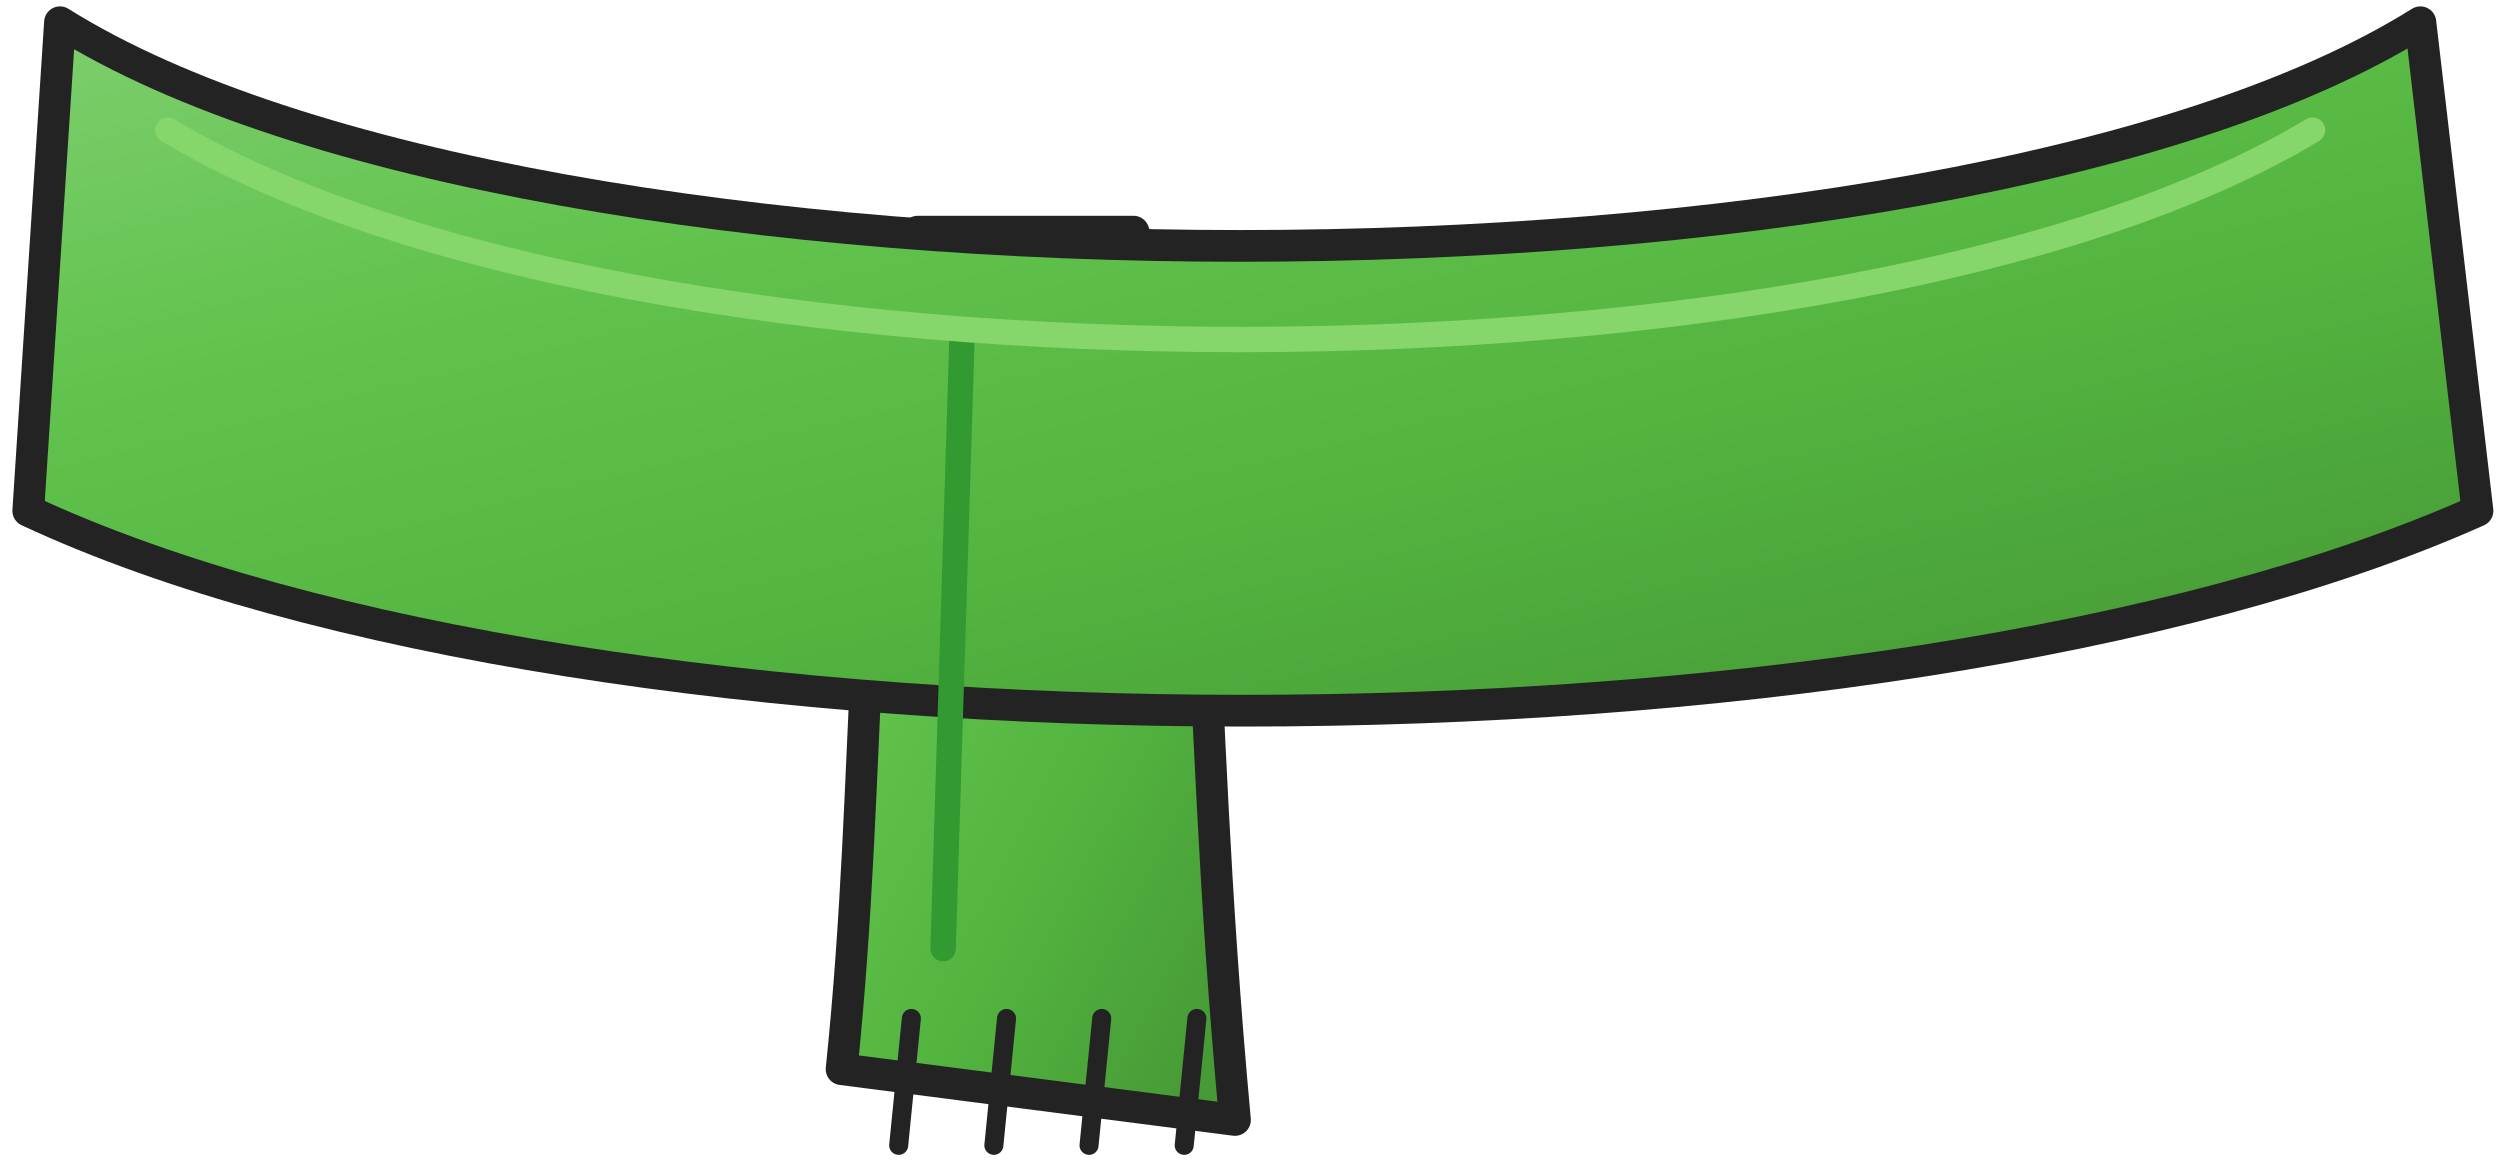
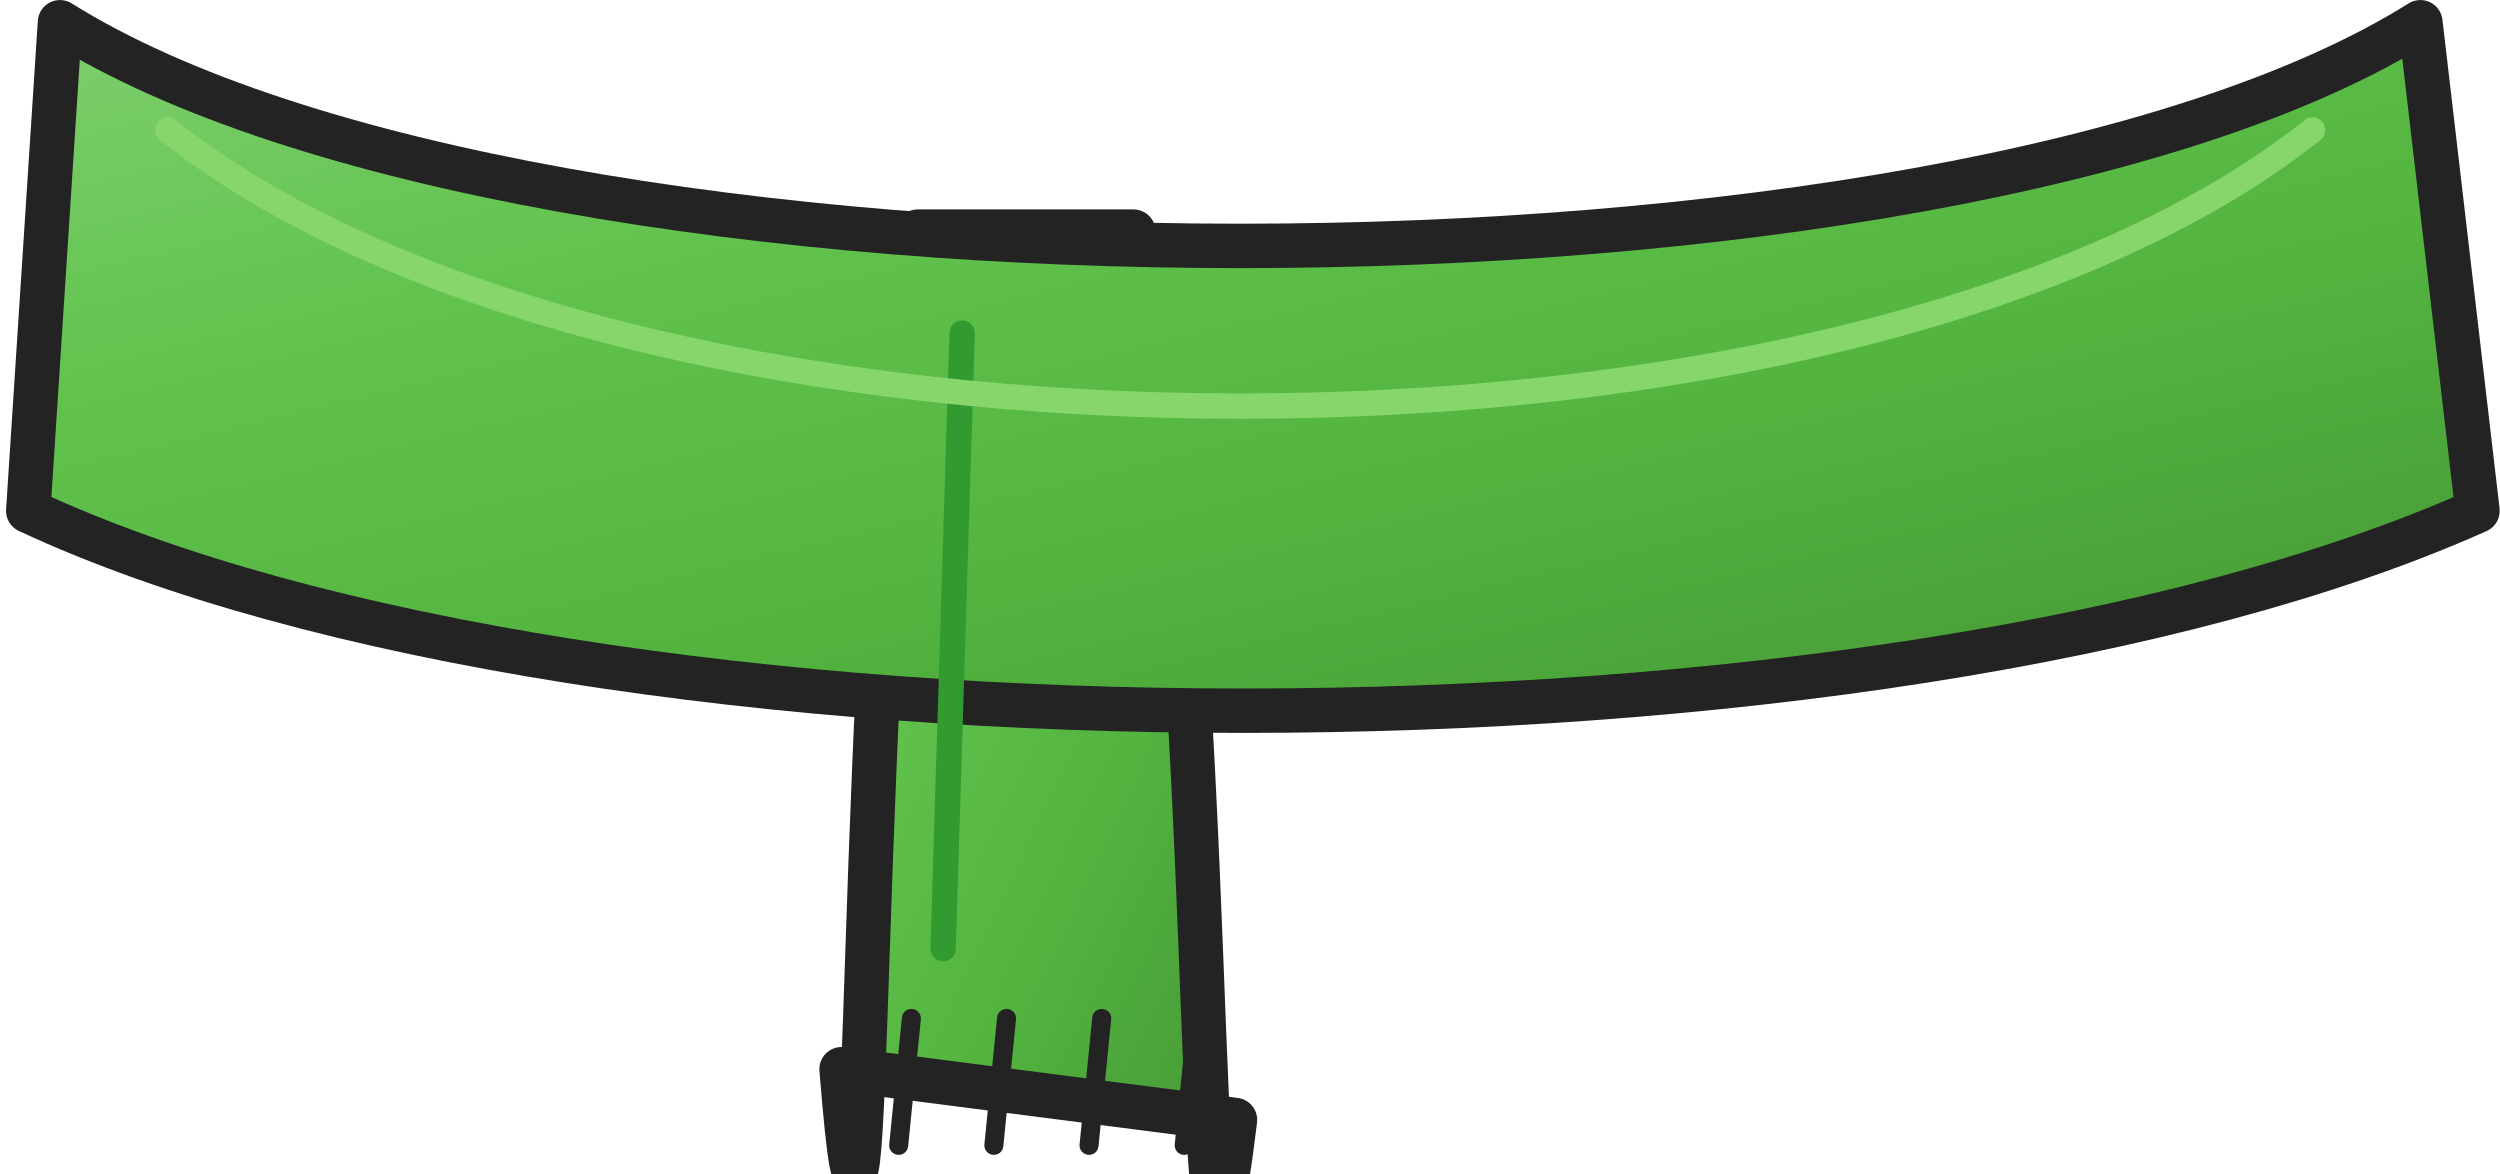
<svg xmlns="http://www.w3.org/2000/svg" width="394" height="185" viewBox="-195 -364 394 185" data-detail="1">
  <defs>
    <linearGradient id="light-60bd9158" x1="0%" y1="0%" x2="85%" y2="100%">
      <stop offset="0%" stop-color="#7ece6e" />
      <stop offset="32%" stop-color="#61c34d" />
      <stop offset="68%" stop-color="#52b33f" />
      <stop offset="100%" stop-color="#479b36" />
    </linearGradient>
  </defs>
  <g>
-     <path d="M-50.368 -327.494 C-60.368 -283.494 -57.368 -243.494 -62.368 -195.494 L-0.368 -187.494 C-7.368 -263.494 -2.368 -292.494 -16.368 -327.494Z" fill="url(#light-60bd9158)" stroke="#232323" stroke-width="5" stroke-linejoin="round" stroke-linecap="round" />
-     <path d="M-185.548 -360.494 C-110.548 -313.494 111.452 -313.494 186.452 -360.494 L195.452 -283.494 C101.452 -241.494 -100.548 -241.494 -190.548 -283.494Z" fill="url(#light-60bd9158)" stroke="#232323" stroke-width="5" stroke-linejoin="round" stroke-linecap="round" />
+     <path d="M-50.368 -327.494 C-60.368 -265.494 -57.368 -133.494 -62.368 -195.494 L-0.368 -187.494 C-7.368 -129.494 -2.368 -269.494 -16.368 -327.494 Z" fill="url(#light-60bd9158)" stroke="#232323" stroke-width="7" stroke-linejoin="round" stroke-linecap="round" />
+     <path d="M-185.548 -360.494 C-110.548 -313.494 111.452 -313.494 186.452 -360.494 L195.452 -283.494 C101.452 -241.494 -100.548 -241.494 -190.548 -283.494Z" fill="url(#light-60bd9158)" stroke="#232323" stroke-width="7" stroke-linejoin="round" stroke-linecap="round" />
    <path d="M-51.368 -203.494 L-53.368 -183.494" fill="none" stroke="#232323" stroke-width="3" stroke-linejoin="round" stroke-linecap="round" />
    <path d="M-36.368 -203.494 L-38.368 -183.494" fill="none" stroke="#232323" stroke-width="3" stroke-linejoin="round" stroke-linecap="round" />
    <path d="M-21.368 -203.494 L-23.368 -183.494" fill="none" stroke="#232323" stroke-width="3" stroke-linejoin="round" stroke-linecap="round" />
    <path d="M-6.368 -203.494 L-8.368 -183.494" fill="none" stroke="#232323" stroke-width="3" stroke-linejoin="round" stroke-linecap="round" />
    <path d="M-43.368 -311.494 L-46.368 -214.494" fill="none" stroke="#329A30" stroke-width="4" stroke-linejoin="round" stroke-linecap="round" />
-     <path d="M-168.548 -343.494 C-95.548 -299.494 96.452 -299.494 169.452 -343.494" fill="none" stroke="#87D66B" stroke-width="4" stroke-linejoin="round" stroke-linecap="round" />
+     <path d="M-168.548 -343.494 C-95.548 -285.494 96.452 -285.494 169.452 -343.494" fill="none" stroke="#87D66B" stroke-width="4" stroke-linejoin="round" stroke-linecap="round" />
  </g>
</svg>
